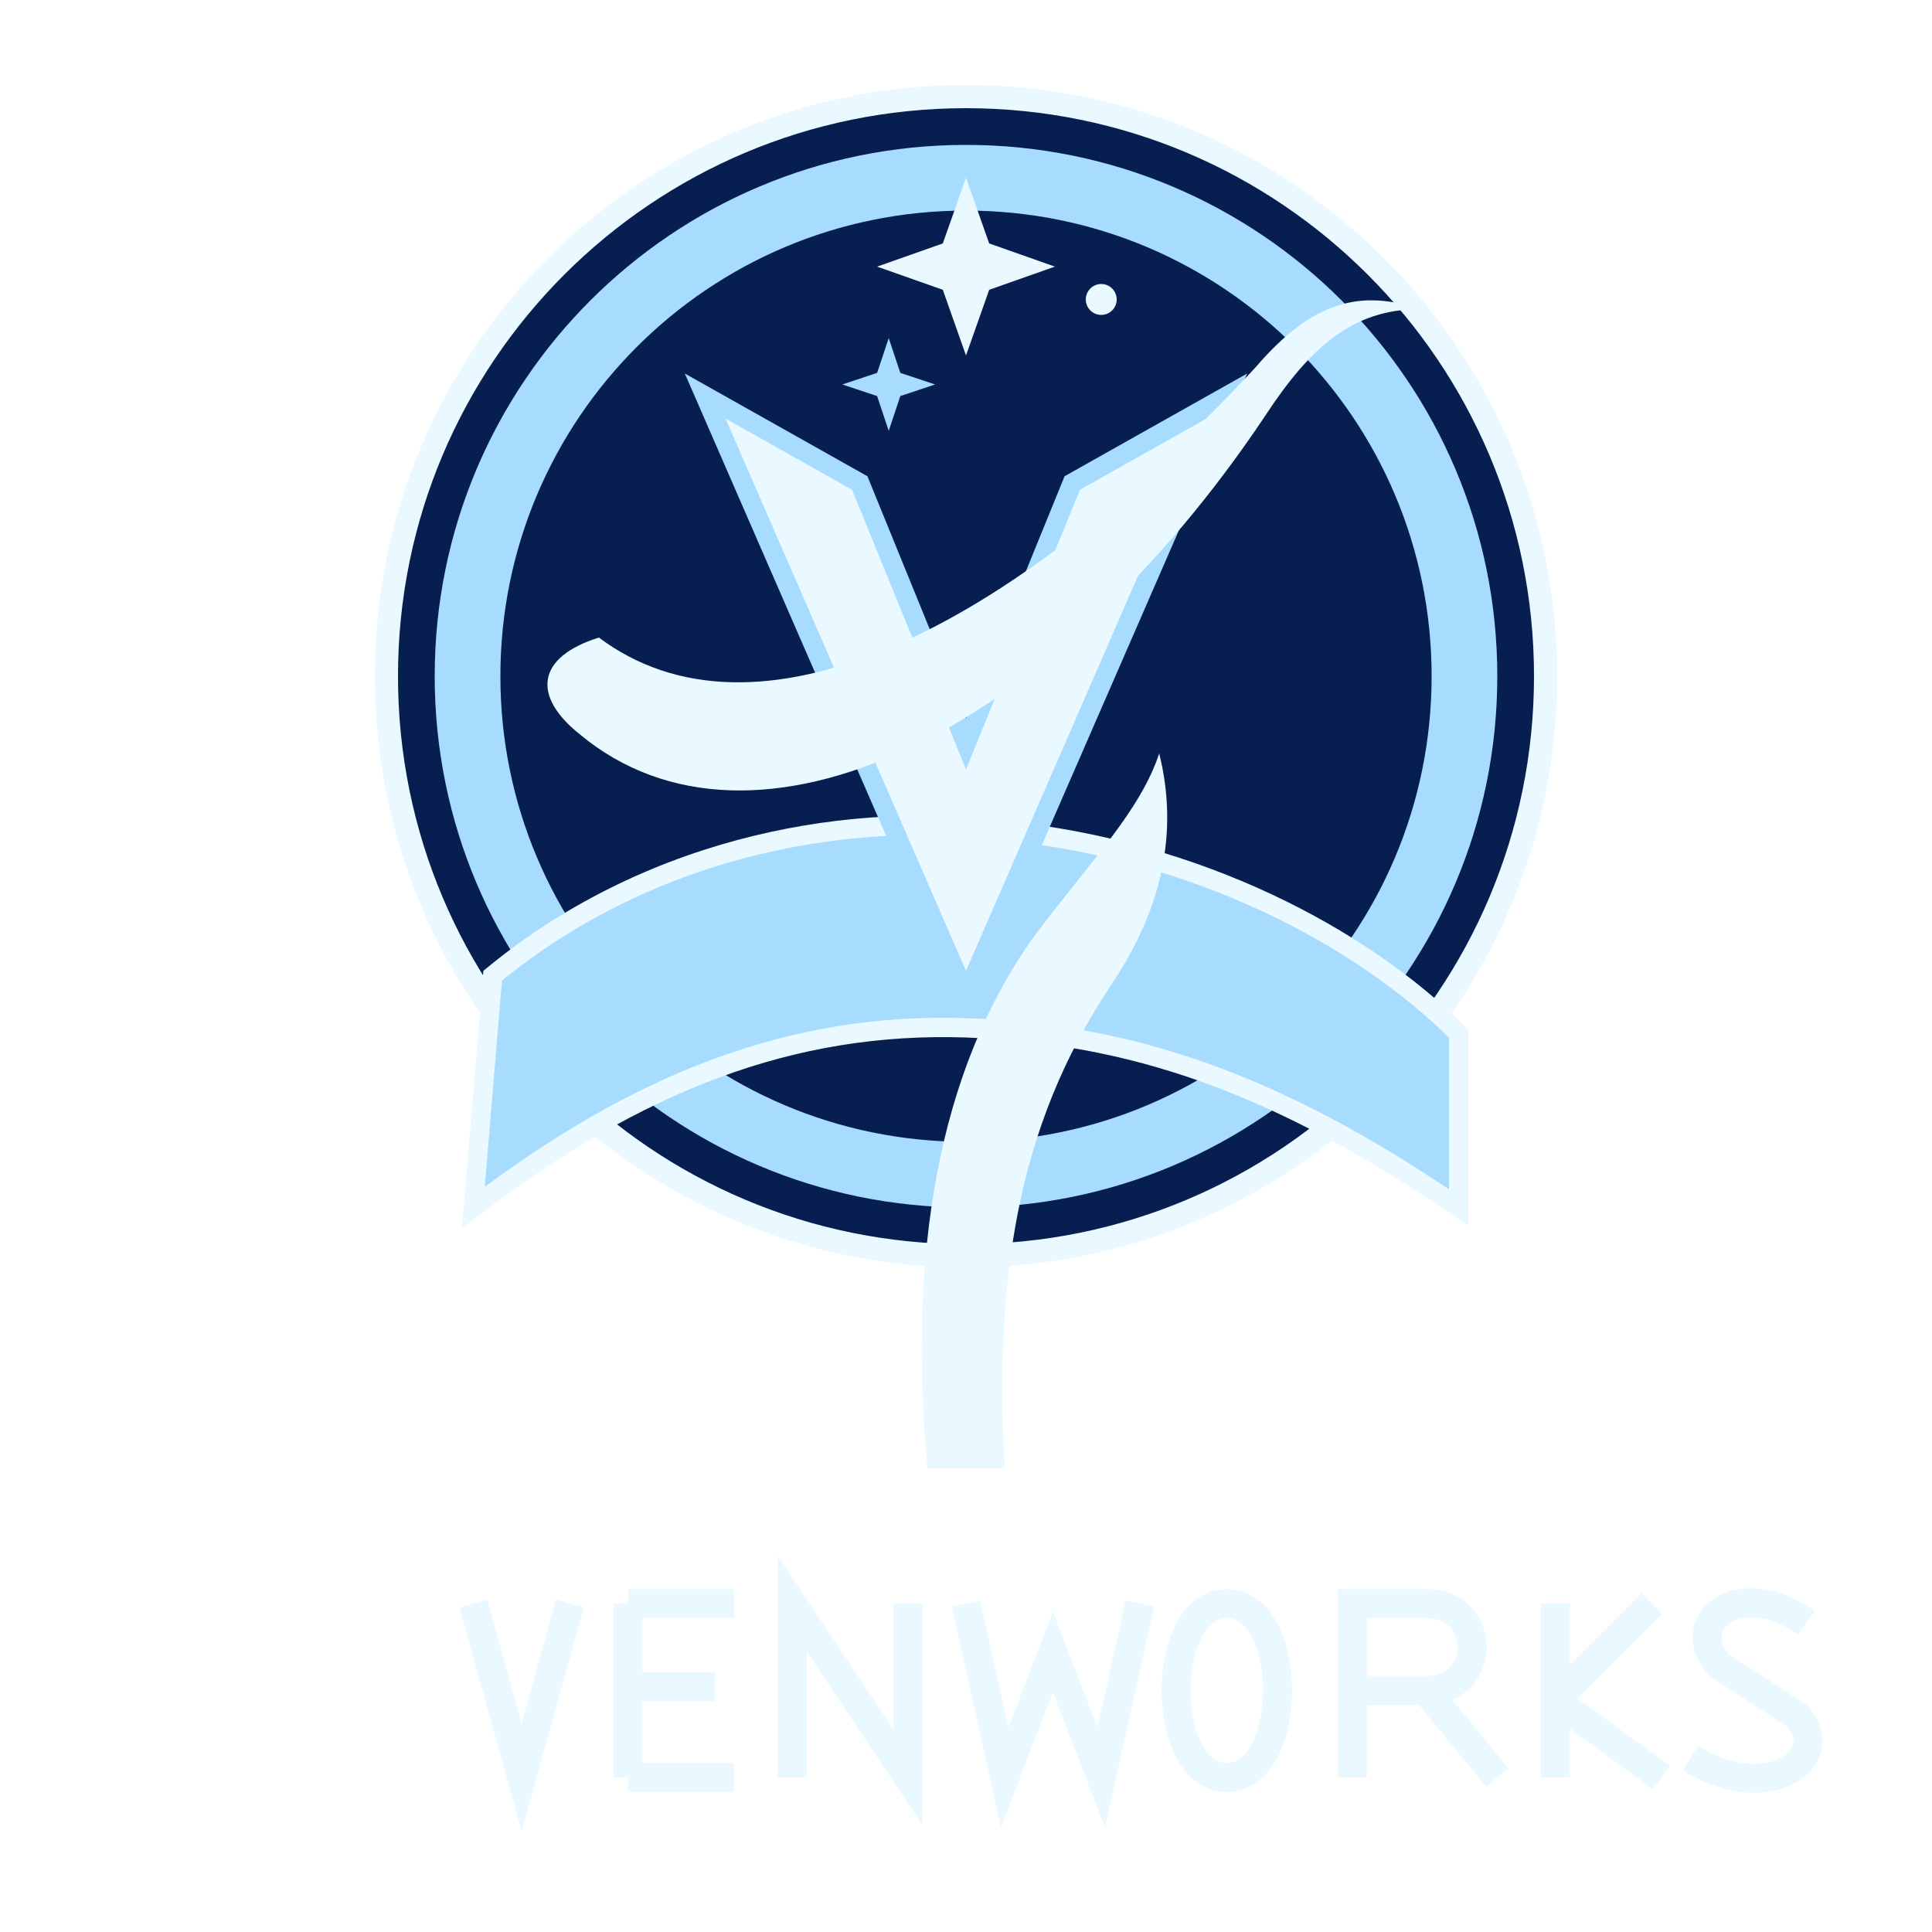
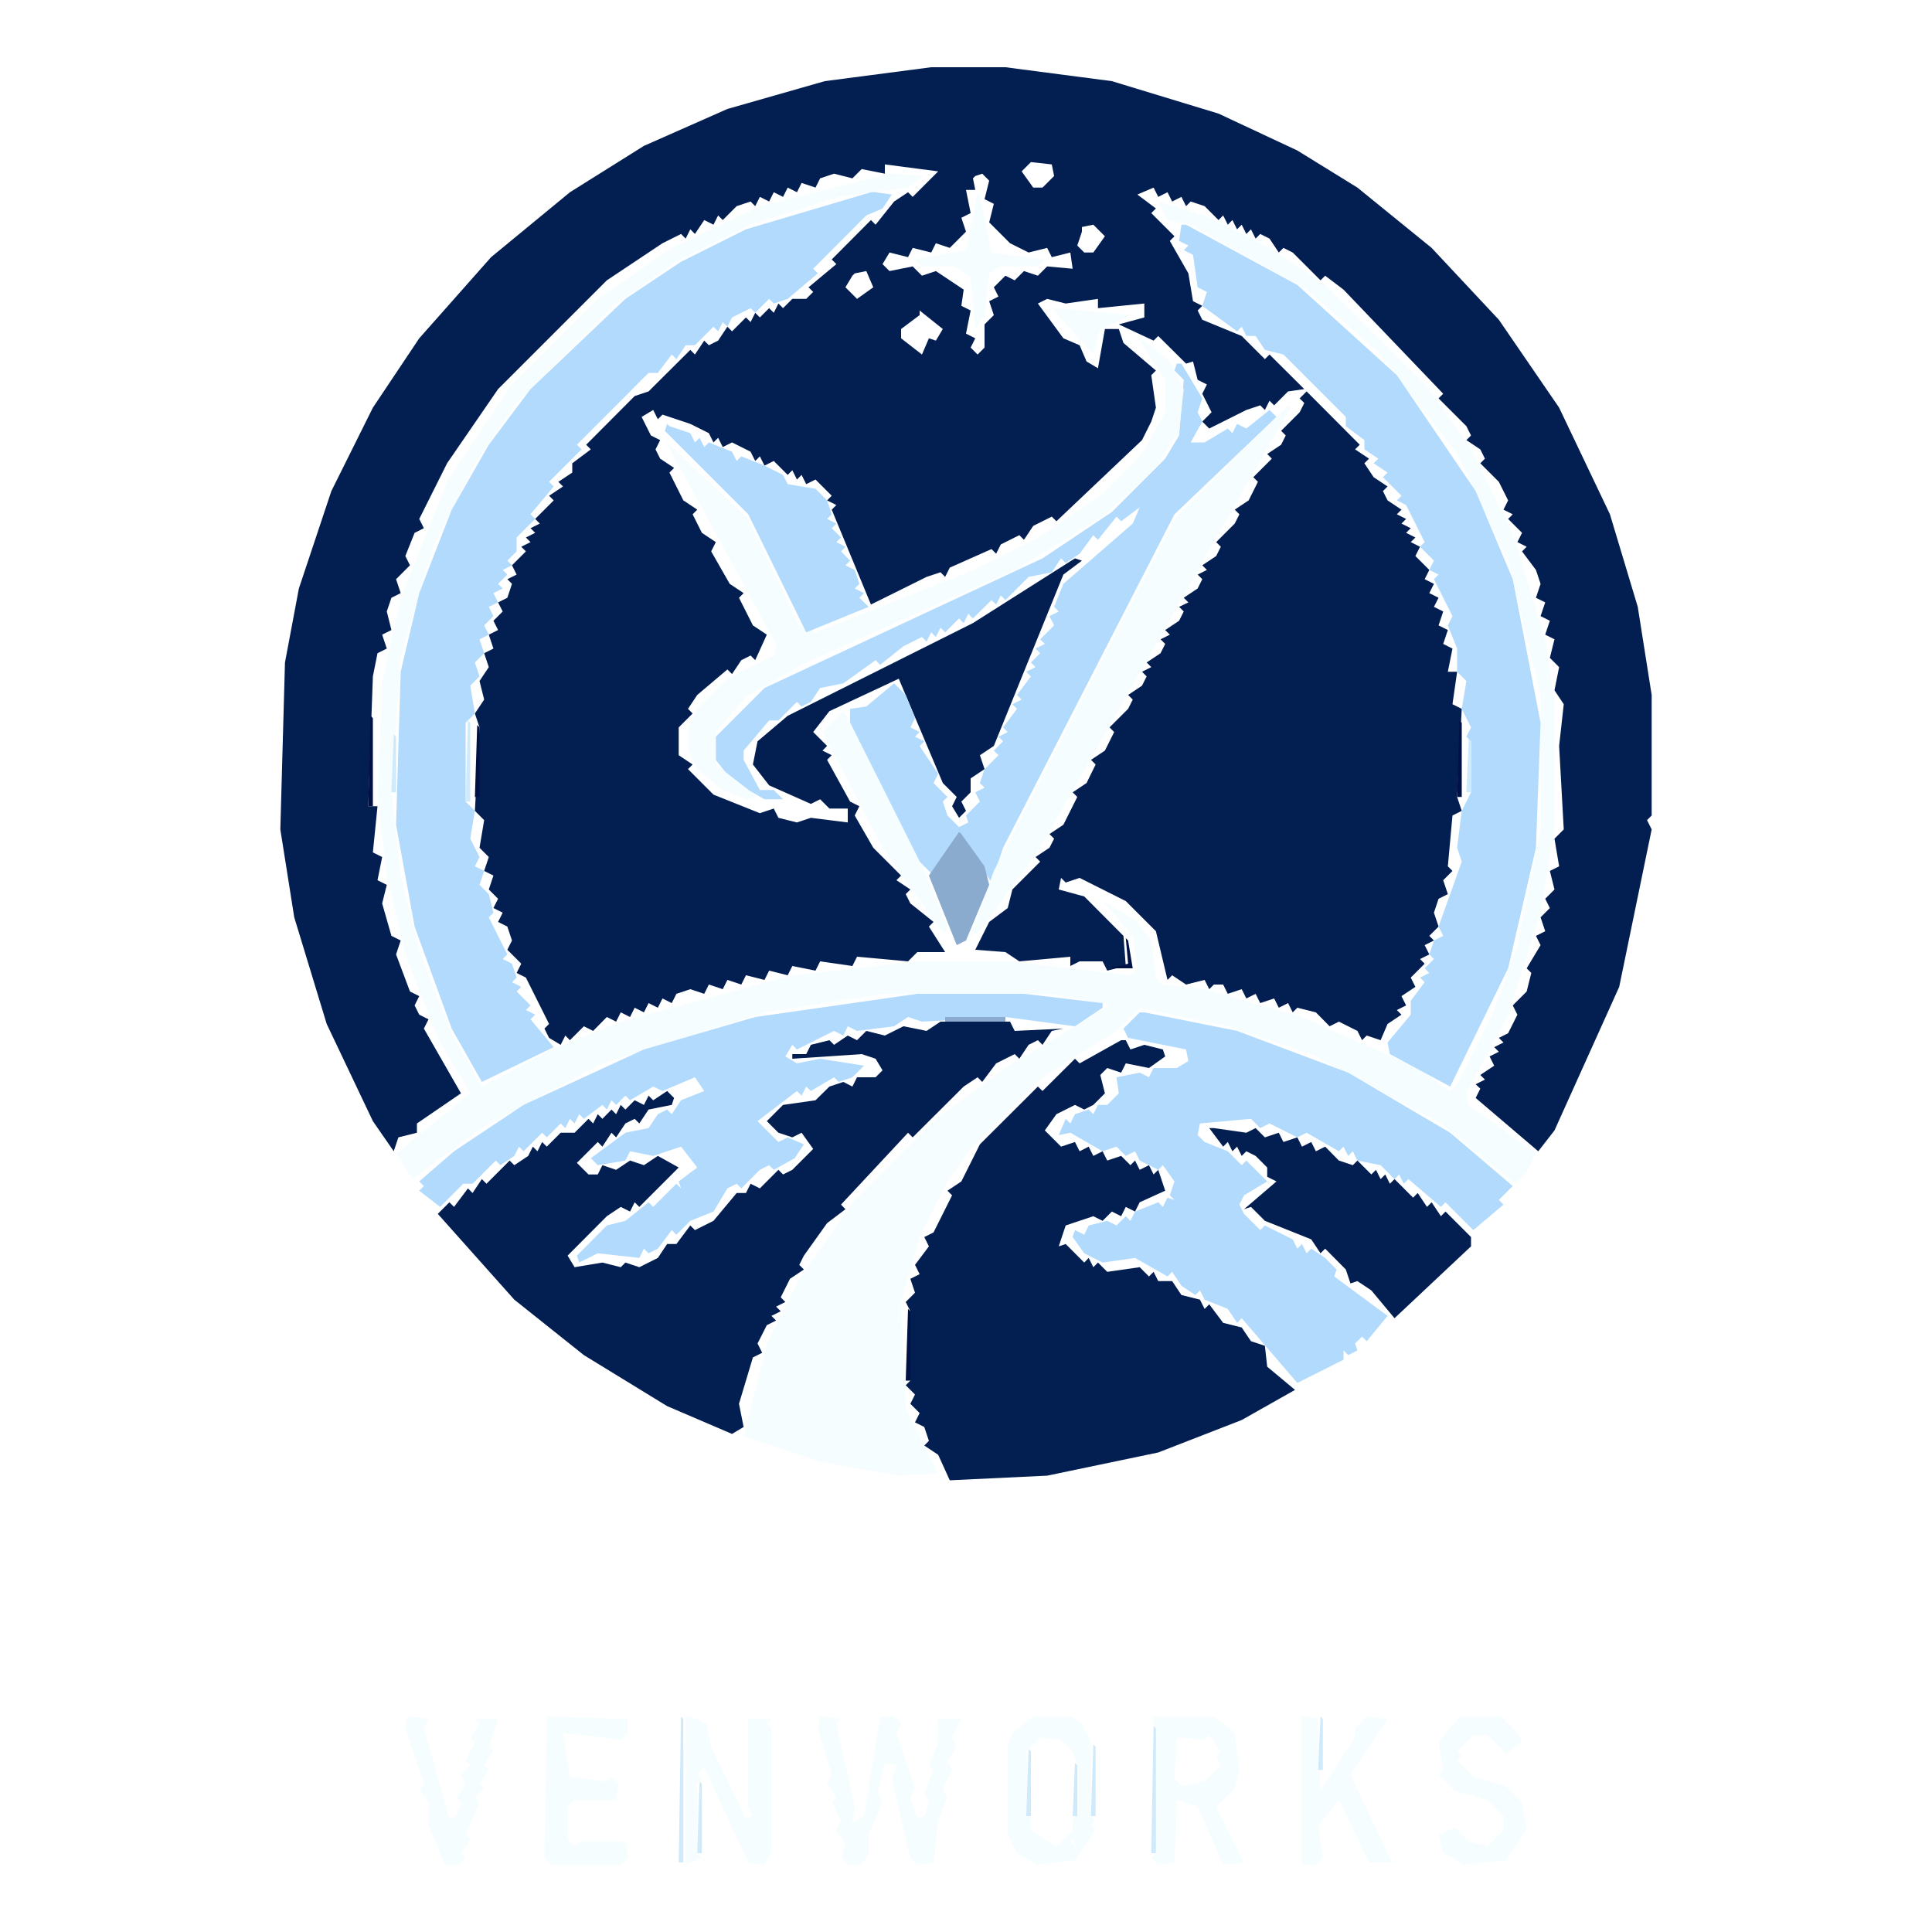
<svg xmlns="http://www.w3.org/2000/svg" viewBox="0 0 1000 1000" fill="none">
-   <circle cx="500" cy="350" r="300" fill="#061F50" stroke="#EAF9FF" stroke-width="12" />
-   <circle cx="500" cy="350" r="258" fill="#061F50" stroke="#A8DCFF" stroke-width="34" />
-   <path d="M 255 505 C 340 435 445 420 520 430 C 620 440 705 485 755 535 L 755 625 C 660 560 585 535 500 532 C 410 529 330 560 245 625 Z" fill="#A8DCFF" stroke="#EAF9FF" stroke-width="10" />
-   <path d="M 480 760 C 470 650 485 555 535 485 C 565 445 590 420 600 390 C 610 430 602 470 575 510 C 525 585 515 665 520 760 Z" fill="#EAF9FF" />
-   <path d="M 365 205 L 500 515 L 635 205 L 555 250 L 500 385 L 445 250 Z" fill="#EAF9FF" stroke="#A8DCFF" stroke-width="10" />
-   <path d="M 310 330 C 390 390 520 330 650 190 C 680 155 705 150 735 160 C 700 160 678 180 655 215 C 545 380 390 455 300 380 C 275 360 278 340 310 330 Z" fill="#EAF9FF" />
-   <polygon points="500,92 512,126 546,138 512,150 500,184 488,150 454,138 488,126" fill="#EAF9FF" />
-   <polygon points="460,175 466,193 484,199 466,205 460,223 454,205 436,199 454,193" fill="#A8DCFF" />
-   <circle cx="570" cy="155" r="8" fill="#EAF9FF" />
-   <path d="M 245 830 L 270 920 L 295 830 M 325 830 L 325 920 M 325 830 L 380 830 M 325 873 L 370 873 M 325 920 L 380 920" stroke="#EAF9FF" stroke-width="15" />
-   <path d="M 410 920 L 410 830 L 470 920 L 470 830 M 500 830 L 520 920 L 545 855 L 570 920 L 590 830" stroke="#EAF9FF" stroke-width="15" />
-   <path d="M 635 830 C 600 830 600 920 635 920 C 670 920 670 830 635 830 Z M 700 920 L 700 830 L 738 830 C 770 830 770 875 738 875 L 700 875 M 738 875 L 775 920" stroke="#EAF9FF" stroke-width="15" />
-   <path d="M 805 830 L 805 920 M 805 880 L 855 830 M 805 880 L 860 920 M 935 840 C 900 815 870 840 890 862 L 930 888 C 950 910 915 935 875 910" stroke="#EAF9FF" stroke-width="15" />
+   <path d="M 482.0 34.8 L 426.9 42.0 L 376.5 56.4 L 333.3 75.5 L 295.0 99.5 L 254.2 133.1 L 217.0 175.1 L 193.0 211.0 L 171.5 254.2 L 154.7 304.6 L 147.5 342.9 L 145.1 429.3 L 152.3 474.8 L 169.1 530.0 L 193.0 580.3 L 203.8 595.9 L 206.2 588.7 L 215.8 586.3 L 215.8 581.5 L 238.6 565.9 L 219.4 532.4 L 221.8 527.6 L 217.0 525.2 L 214.6 520.4 L 217.0 515.6 L 212.2 513.2 L 205.0 494.0 L 207.4 486.8 L 202.6 484.4 L 197.8 467.6 L 200.2 458.0 L 195.4 455.6 L 197.8 443.6 L 193.0 441.2 L 195.4 417.3 L 190.6 417.3 L 193.0 350.1 L 195.4 338.1 L 200.2 335.7 L 197.8 328.5 L 202.6 326.1 L 200.2 316.5 L 202.6 309.4 L 207.4 307.0 L 205.0 299.8 L 212.2 292.6 L 209.8 287.8 L 214.6 275.8 L 219.4 273.4 L 217.0 268.6 L 231.4 239.8 L 257.8 201.4 L 314.1 145.1 L 342.9 125.9 L 352.5 121.1 L 354.9 123.5 L 357.3 118.7 L 359.7 121.1 L 364.5 113.9 L 369.3 116.3 L 371.7 111.5 L 374.1 113.9 L 381.3 106.7 L 388.5 104.3 L 390.9 106.7 L 393.3 101.9 L 398.1 104.3 L 400.5 99.5 L 405.3 101.9 L 407.7 97.1 L 412.5 99.5 L 414.9 94.7 L 422.1 97.1 L 424.5 92.3 L 431.7 89.9 L 441.2 92.3 L 446.0 87.5 L 458.0 89.9 L 458.0 85.1 L 485.6 88.7 L 472.4 101.9 L 470.0 99.5 L 462.8 104.3 L 453.2 116.3 L 450.8 113.9 L 430.5 134.3 L 432.9 136.7 L 418.5 148.7 L 420.9 151.1 L 417.3 154.7 L 410.1 154.7 L 405.3 159.5 L 402.9 157.1 L 400.5 161.9 L 398.1 159.5 L 393.3 164.3 L 390.9 161.9 L 388.5 166.7 L 386.1 164.3 L 378.9 171.5 L 376.5 169.1 L 371.7 176.3 L 366.9 178.7 L 364.5 176.3 L 359.7 183.5 L 357.3 181.1 L 335.7 202.6 L 328.5 205.0 L 303.4 230.2 L 305.8 232.6 L 296.2 239.8 L 296.2 244.6 L 289.0 249.4 L 291.4 251.8 L 284.2 256.6 L 286.6 259.0 L 277.0 268.6 L 279.4 271.0 L 274.6 273.4 L 277.0 275.8 L 272.2 278.2 L 274.6 280.6 L 269.8 283.0 L 272.2 285.4 L 265.0 292.6 L 267.4 297.4 L 262.6 299.8 L 265.0 302.2 L 262.6 309.4 L 257.8 311.8 L 260.2 316.5 L 255.4 321.3 L 257.8 326.1 L 253.0 328.5 L 255.4 335.7 L 250.6 338.1 L 253.0 345.3 L 248.2 352.5 L 250.6 362.1 L 245.8 369.3 L 248.2 376.5 L 245.8 419.7 L 250.6 424.5 L 248.2 438.8 L 253.0 443.6 L 250.6 450.8 L 255.4 453.2 L 253.0 460.4 L 257.8 465.2 L 255.4 470.0 L 260.2 472.4 L 257.8 477.2 L 262.6 479.6 L 265.0 486.8 L 262.6 491.6 L 269.8 498.8 L 267.4 503.6 L 272.2 506.0 L 284.2 530.0 L 281.8 532.4 L 284.2 537.2 L 290.2 540.8 L 292.6 536.0 L 295.0 538.4 L 302.2 531.2 L 307.0 533.6 L 314.1 526.4 L 318.9 528.8 L 321.3 524.0 L 326.1 526.4 L 328.5 521.6 L 333.3 524.0 L 335.7 519.2 L 340.5 521.6 L 342.9 516.8 L 347.7 519.2 L 350.1 514.4 L 357.3 512.0 L 364.5 514.4 L 366.9 509.6 L 374.1 512.0 L 376.5 507.2 L 383.7 509.6 L 386.1 504.8 L 395.7 507.2 L 398.1 502.4 L 407.7 504.8 L 410.1 500.0 L 422.1 502.4 L 424.5 497.6 L 441.2 500.0 L 443.6 495.2 L 470.0 497.6 L 474.8 492.8 L 489.2 492.8 L 480.8 479.6 L 483.2 477.2 L 471.2 467.6 L 468.8 462.8 L 471.2 460.4 L 464.0 455.6 L 466.4 453.2 L 452.0 438.8 L 442.4 422.1 L 444.8 417.3 L 440.0 414.9 L 428.1 393.3 L 430.5 390.9 L 425.7 388.5 L 428.1 386.1 L 420.9 378.9 L 429.3 368.1 L 465.2 351.3 L 488.0 405.3 L 495.2 412.5 L 492.8 417.3 L 496.4 423.3 L 500.0 419.7 L 497.6 414.9 L 502.4 410.1 L 502.4 402.9 L 509.6 398.1 L 507.2 390.9 L 514.4 386.1 L 550.4 297.4 L 560.0 290.2 L 556.4 289.0 L 503.6 322.5 L 407.7 370.5 L 392.1 383.7 L 389.7 395.7 L 398.1 406.5 L 419.7 416.1 L 424.5 413.7 L 429.3 418.5 L 438.8 418.5 L 438.8 425.7 L 419.7 423.3 L 412.5 425.7 L 402.9 423.3 L 400.5 418.5 L 393.3 420.9 L 369.3 411.3 L 356.1 398.1 L 358.5 395.7 L 351.3 390.9 L 351.3 376.5 L 358.5 369.3 L 356.1 366.9 L 360.9 359.7 L 376.5 346.5 L 378.9 348.9 L 383.7 341.7 L 388.5 339.3 L 390.9 341.7 L 396.9 328.5 L 389.7 323.7 L 382.5 309.4 L 384.9 307.0 L 377.7 302.2 L 368.1 285.4 L 370.5 280.6 L 363.3 275.8 L 358.5 266.2 L 360.9 263.8 L 353.7 259.0 L 346.5 244.6 L 348.9 242.2 L 341.7 237.4 L 339.3 232.6 L 341.7 227.8 L 336.9 225.4 L 332.1 215.8 L 338.1 212.2 L 340.5 217.0 L 342.9 214.6 L 357.3 219.4 L 366.9 224.2 L 369.3 229.0 L 371.7 226.6 L 374.1 231.4 L 378.9 229.0 L 388.5 233.8 L 390.9 238.6 L 393.3 236.2 L 395.7 241.0 L 400.5 238.6 L 407.7 245.8 L 410.1 243.4 L 412.5 248.2 L 414.9 245.8 L 417.3 250.6 L 422.1 248.2 L 430.5 256.6 L 428.1 259.0 L 432.9 261.4 L 430.5 263.8 L 450.8 312.9 L 479.6 298.6 L 486.8 296.2 L 489.2 298.6 L 491.6 293.8 L 513.2 284.2 L 515.6 286.6 L 518.0 281.8 L 527.6 277.0 L 530.0 279.4 L 534.8 272.2 L 544.4 267.4 L 546.8 269.8 L 591.1 227.8 L 595.9 218.2 L 598.3 211.0 L 595.9 194.2 L 598.3 191.8 L 581.5 177.5 L 579.1 170.3 L 571.9 170.3 L 568.3 190.6 L 562.4 187.1 L 558.8 178.7 L 550.4 175.1 L 537.2 157.1 L 542.0 154.7 L 551.6 157.1 L 568.3 154.7 L 568.3 159.5 L 592.3 157.1 L 592.3 164.3 L 579.1 167.9 L 597.1 176.3 L 599.5 173.9 L 613.9 188.2 L 617.5 187.1 L 619.9 196.6 L 624.7 199.0 L 622.3 203.8 L 627.1 213.4 L 622.3 218.2 L 625.9 221.8 L 645.1 212.2 L 652.3 209.8 L 654.7 212.2 L 657.1 207.4 L 659.5 209.8 L 666.7 202.6 L 675.1 201.4 L 657.1 183.5 L 654.7 185.9 L 642.7 173.9 L 622.3 165.5 L 619.9 160.7 L 622.3 158.3 L 617.5 155.9 L 615.1 141.5 L 605.5 124.7 L 607.9 122.3 L 595.9 110.3 L 598.3 107.9 L 588.7 100.7 L 597.1 97.1 L 599.5 101.9 L 604.3 99.5 L 606.7 104.3 L 611.5 101.9 L 613.9 106.7 L 616.3 104.3 L 623.5 106.7 L 630.7 113.9 L 633.1 111.5 L 635.5 116.3 L 637.9 113.9 L 640.3 118.7 L 642.7 116.3 L 645.1 121.1 L 647.5 118.7 L 649.9 123.5 L 652.3 121.1 L 657.1 123.5 L 661.9 130.7 L 664.3 128.3 L 669.1 130.7 L 683.5 145.1 L 685.9 142.7 L 695.4 149.9 L 747.0 203.8 L 744.6 206.2 L 759.0 220.6 L 761.4 225.4 L 759.0 227.8 L 766.2 232.6 L 768.6 237.4 L 766.2 239.8 L 775.8 249.4 L 780.6 259.0 L 778.2 263.8 L 783.0 266.2 L 780.6 268.6 L 787.8 275.8 L 785.4 280.6 L 790.2 283.0 L 787.8 285.4 L 795.0 295.0 L 797.4 302.2 L 795.0 309.4 L 799.8 311.8 L 797.4 318.9 L 802.2 321.3 L 799.8 328.5 L 804.6 330.9 L 802.2 340.5 L 807.0 345.3 L 804.6 357.3 L 809.4 364.5 L 807.0 386.1 L 809.4 429.3 L 804.6 434.1 L 807.0 448.4 L 802.2 450.8 L 804.6 460.4 L 799.8 465.2 L 802.2 470.0 L 797.4 474.8 L 799.8 482.0 L 795.0 484.4 L 797.4 489.2 L 790.2 501.2 L 792.6 503.6 L 790.2 513.2 L 783.0 520.4 L 785.4 525.2 L 780.6 534.8 L 775.8 537.2 L 778.2 539.6 L 773.4 542.0 L 775.8 544.4 L 771.0 546.8 L 773.4 551.6 L 766.2 556.4 L 768.6 558.8 L 763.8 561.2 L 766.2 563.5 L 763.8 568.3 L 796.2 595.9 L 804.6 585.1 L 838.1 510.8 L 854.9 429.3 L 852.5 424.5 L 854.9 422.1 L 854.9 359.7 L 847.7 314.1 L 833.3 266.2 L 807.0 211.0 L 775.8 165.5 L 741.0 128.3 L 702.6 97.1 L 671.5 77.9 L 630.7 58.8 L 575.5 42.0 L 520.4 34.8 L 484.4 34.8 Z M 504.8 91.1 L 508.4 89.9 L 512.0 93.5 L 509.6 103.1 L 514.4 105.5 L 512.0 115.1 L 522.8 125.9 L 532.4 130.7 L 542.0 128.3 L 544.4 133.1 L 554.0 130.7 L 555.2 139.1 L 542.0 137.9 L 537.2 142.7 L 530.0 140.3 L 525.2 145.1 L 520.4 142.7 L 514.4 148.7 L 516.8 153.5 L 512.0 155.9 L 514.4 163.1 L 509.6 167.9 L 509.6 179.9 L 506.0 183.5 L 502.4 179.9 L 504.8 175.1 L 500.0 172.7 L 502.4 160.7 L 497.6 158.3 L 498.8 149.9 L 484.4 140.3 L 477.2 142.7 L 472.4 137.9 L 460.4 140.3 L 456.8 136.7 L 460.4 130.7 L 470.0 133.1 L 472.4 128.3 L 482.0 130.7 L 484.4 125.9 L 491.6 128.3 L 500.0 119.9 L 497.6 112.7 L 502.4 110.3 L 500.0 98.3 L 504.8 98.3 L 503.6 92.3 Z M 476.0 160.7 L 488.0 170.3 L 484.4 176.3 L 480.8 175.1 L 477.2 183.5 L 466.4 175.1 L 466.4 170.3 L 476.0 163.1 Z M 533.6 83.9 L 544.4 85.1 L 545.6 91.1 L 539.6 97.1 L 534.8 97.1 L 528.8 88.7 L 532.4 85.1 Z M 560.0 117.5 L 565.9 116.3 L 571.9 122.3 L 565.9 130.7 L 561.2 130.7 L 557.6 127.1 L 560.0 119.9 Z M 442.4 141.5 L 448.4 140.3 L 452.0 148.7 L 443.6 154.7 L 437.6 148.7 L 441.2 142.7 Z" fill="#031E51" />
+   <path d="M 676.3 202.6 L 672.7 206.2 L 675.1 208.6 L 672.7 213.4 L 663.1 223.0 L 665.5 225.4 L 663.1 230.2 L 655.9 235.0 L 658.3 237.4 L 648.7 247.0 L 651.1 249.4 L 646.3 259.0 L 639.1 263.8 L 641.5 266.2 L 639.1 271.0 L 629.5 280.6 L 631.9 283.0 L 629.5 287.8 L 622.3 292.6 L 624.7 295.0 L 619.9 297.4 L 622.3 299.8 L 619.9 304.6 L 612.7 309.4 L 615.1 311.8 L 610.3 314.1 L 612.7 316.5 L 610.3 321.3 L 603.1 326.1 L 605.5 328.5 L 600.7 330.9 L 603.1 333.3 L 600.7 338.1 L 593.5 342.9 L 595.9 345.3 L 591.1 347.7 L 593.5 350.1 L 591.1 354.9 L 583.9 359.7 L 586.3 362.1 L 583.9 366.9 L 574.3 376.5 L 576.7 378.9 L 571.9 388.5 L 564.7 393.3 L 567.1 395.7 L 562.4 405.3 L 555.2 410.1 L 557.6 412.5 L 550.4 426.9 L 543.2 431.7 L 545.6 434.1 L 543.2 438.8 L 536.0 443.6 L 538.4 446.0 L 524.0 460.4 L 521.6 470.0 L 512.0 477.2 L 504.8 491.6 L 520.4 492.8 L 527.6 497.6 L 554.0 495.2 L 554.0 500.0 L 558.8 497.6 L 570.7 497.6 L 573.1 502.4 L 582.7 500.0 L 581.5 484.4 L 561.2 464.0 L 548.0 460.4 L 549.2 454.4 L 551.6 456.8 L 558.8 454.4 L 582.7 466.4 L 598.3 482.0 L 604.3 507.2 L 606.7 504.8 L 613.9 509.6 L 623.5 507.2 L 625.9 512.0 L 628.3 509.6 L 633.1 509.6 L 635.5 514.4 L 642.7 512.0 L 645.1 516.8 L 649.9 514.4 L 652.3 519.2 L 659.5 516.8 L 661.9 521.6 L 666.7 519.2 L 669.1 524.0 L 671.5 521.6 L 681.1 524.0 L 688.2 531.2 L 693.0 528.8 L 702.6 533.6 L 705.0 538.4 L 707.4 536.0 L 714.6 538.4 L 718.2 530.0 L 725.4 525.2 L 723.0 522.8 L 727.8 520.4 L 725.4 515.6 L 732.6 510.8 L 730.2 506.0 L 737.4 498.8 L 735.0 496.4 L 739.8 494.0 L 737.4 489.2 L 742.2 486.8 L 739.8 484.4 L 744.6 479.6 L 742.2 472.4 L 744.6 465.2 L 749.4 462.8 L 747.0 455.6 L 751.8 450.8 L 749.4 448.4 L 751.8 422.1 L 756.6 419.7 L 754.2 412.5 L 756.6 366.9 L 751.8 364.5 L 754.2 347.7 L 749.4 347.7 L 751.8 335.7 L 747.0 333.3 L 749.4 326.1 L 744.6 323.7 L 747.0 316.5 L 742.2 314.1 L 744.6 309.4 L 739.8 307.0 L 742.2 302.2 L 737.4 299.8 L 739.8 295.0 L 732.6 287.8 L 735.0 283.0 L 730.2 280.6 L 732.6 278.2 L 727.8 275.8 L 730.2 273.4 L 725.4 271.0 L 727.8 268.6 L 723.0 266.2 L 725.4 263.8 L 718.2 259.0 L 715.8 254.2 L 718.2 251.8 L 711.0 247.0 L 706.2 239.8 L 708.6 237.4 L 701.4 232.6 L 703.8 230.2 L 677.5 203.8 Z" fill="#031E51" />
+   <path d="M 460.4 89.9 L 393.3 106.7 L 347.7 128.3 L 309.4 154.7 L 265.0 199.0 L 231.4 249.4 L 207.4 309.4 L 197.8 352.5 L 195.4 412.5 L 200.2 453.2 L 209.8 494.0 L 226.6 537.2 L 243.4 565.9 L 205.0 597.1 L 213.4 610.3 L 249.4 583.9 L 311.8 550.4 L 395.7 524.0 L 458.0 514.4 L 544.4 514.4 L 574.3 520.4 L 520.4 552.8 L 484.4 579.1 L 442.4 621.1 L 413.7 661.9 L 396.9 695.4 L 384.9 743.4 L 424.5 756.6 L 465.2 763.8 L 485.6 762.6 L 468.8 729.0 L 466.4 673.9 L 476.0 640.3 L 490.4 611.5 L 502.4 594.7 L 539.6 557.6 L 577.9 533.6 L 589.9 521.6 L 635.5 531.2 L 678.7 545.6 L 745.8 581.5 L 784.2 612.7 L 790.2 606.7 L 795.0 597.1 L 760.2 571.9 L 759.0 565.9 L 780.6 525.2 L 797.4 472.4 L 804.6 429.3 L 804.6 362.1 L 799.8 330.9 L 783.0 275.8 L 761.4 232.6 L 739.8 201.4 L 685.9 147.5 L 657.1 128.3 L 623.5 111.5 L 599.5 104.3 L 604.3 113.9 L 616.3 116.3 L 676.3 149.9 L 713.4 182.3 L 754.2 235.0 L 780.6 290.2 L 797.4 359.7 L 797.4 429.3 L 785.4 489.2 L 773.4 522.8 L 754.2 561.2 L 750.6 564.7 L 733.8 552.8 L 673.9 526.4 L 623.5 512.0 L 601.9 509.6 L 598.3 506.0 L 595.9 486.8 L 587.5 476.0 L 570.7 466.4 L 586.3 484.4 L 588.7 501.2 L 585.1 504.8 L 522.8 497.6 L 474.8 497.6 L 410.1 504.8 L 321.3 528.8 L 285.4 543.2 L 249.4 562.4 L 233.8 534.8 L 217.0 491.6 L 207.4 453.2 L 202.6 410.1 L 207.4 340.5 L 224.2 283.0 L 245.8 239.8 L 267.4 208.6 L 318.9 157.1 L 350.1 135.5 L 388.5 116.3 L 434.1 101.9 L 470.0 97.1 L 478.4 91.1 L 462.8 89.9 Z" fill="#F6FDFE" />
+   <path d="M 580.3 538.4 L 558.8 550.4 L 556.4 548.0 L 539.6 564.7 L 537.2 562.4 L 507.2 592.3 L 497.6 611.5 L 490.4 616.3 L 492.8 618.7 L 483.2 637.9 L 478.4 640.3 L 480.8 645.1 L 473.6 654.7 L 476.0 659.5 L 471.2 661.9 L 473.6 669.1 L 468.8 673.9 L 471.2 678.7 L 471.2 714.6 L 468.8 717.0 L 473.6 721.8 L 471.2 726.6 L 476.0 731.4 L 473.6 736.2 L 478.4 738.6 L 480.8 745.8 L 478.4 748.2 L 485.6 753.0 L 491.6 766.2 L 542.0 763.8 L 599.5 751.8 L 642.7 735.0 L 670.3 719.4 L 655.9 707.4 L 654.7 696.6 L 647.5 694.2 L 642.7 687.1 L 633.1 684.7 L 625.9 675.1 L 623.5 677.5 L 621.1 672.7 L 611.5 670.3 L 606.7 663.1 L 599.5 663.1 L 597.1 658.3 L 594.7 660.7 L 589.9 655.9 L 573.1 658.3 L 568.3 653.5 L 565.9 655.9 L 563.5 651.1 L 561.2 653.5 L 551.6 643.9 L 548.0 645.1 L 551.6 634.3 L 565.9 629.5 L 570.7 631.9 L 575.5 627.1 L 580.3 629.5 L 582.7 624.7 L 587.5 627.1 L 589.9 622.3 L 603.1 616.3 L 599.5 605.5 L 597.1 607.9 L 594.7 603.1 L 589.9 605.5 L 587.5 600.7 L 585.1 603.1 L 580.3 598.3 L 573.1 600.7 L 570.7 595.9 L 565.9 598.3 L 563.5 593.5 L 558.8 595.9 L 556.4 591.1 L 549.2 593.5 L 540.8 585.1 L 546.8 576.7 L 556.4 571.9 L 561.2 574.3 L 565.9 571.9 L 571.9 565.9 L 569.5 556.4 L 573.1 552.8 L 580.3 555.2 L 582.7 550.4 L 594.7 552.8 L 603.1 546.8 L 601.9 543.2 L 592.3 540.8 L 585.1 543.2 L 582.7 538.4 Z" fill="#031E51" />
+   <path d="M 486.8 528.8 L 479.6 533.6 L 467.6 531.2 L 458.0 536.0 L 448.4 533.6 L 443.6 538.4 L 438.8 536.0 L 431.7 540.8 L 429.3 538.4 L 419.7 540.8 L 417.3 545.6 L 410.1 545.6 L 410.1 548.0 L 446.0 545.6 L 453.2 548.0 L 456.8 554.0 L 453.2 557.6 L 443.6 557.6 L 441.2 562.4 L 436.5 560.0 L 429.3 562.4 L 422.1 569.5 L 405.3 571.9 L 396.9 580.3 L 402.9 586.3 L 410.1 588.7 L 414.9 586.3 L 420.9 594.7 L 410.1 605.5 L 405.3 607.9 L 402.9 605.5 L 393.3 615.1 L 388.5 612.7 L 386.1 617.5 L 381.3 617.5 L 369.3 631.9 L 359.7 636.7 L 357.3 634.3 L 350.1 643.9 L 345.3 643.9 L 340.5 651.1 L 330.9 655.9 L 323.7 653.5 L 321.3 655.9 L 311.8 653.5 L 297.4 655.9 L 293.8 649.9 L 314.1 629.5 L 321.3 624.7 L 326.1 627.1 L 328.5 622.3 L 330.9 624.7 L 351.3 604.3 L 340.5 598.3 L 333.3 603.1 L 326.1 600.7 L 318.9 605.5 L 311.8 603.1 L 309.4 607.9 L 304.6 607.9 L 298.6 601.9 L 309.4 591.1 L 311.8 593.5 L 316.5 586.3 L 318.9 588.7 L 323.7 581.5 L 328.5 579.1 L 330.9 581.5 L 335.7 574.3 L 347.7 571.9 L 348.9 568.3 L 345.3 564.7 L 338.1 569.5 L 335.7 567.1 L 333.3 571.9 L 328.5 569.5 L 323.7 574.3 L 321.3 571.9 L 318.9 576.7 L 316.5 574.3 L 311.8 579.1 L 309.4 576.7 L 307.0 581.5 L 304.6 579.1 L 297.4 586.3 L 290.2 586.3 L 283.0 593.5 L 280.6 591.1 L 278.2 595.9 L 275.8 593.5 L 273.4 598.3 L 266.2 603.1 L 263.8 600.7 L 251.8 612.7 L 249.4 610.3 L 244.6 617.5 L 242.2 615.1 L 235.0 624.7 L 232.6 622.3 L 226.6 628.3 L 266.2 672.7 L 302.2 701.4 L 345.3 727.8 L 378.9 742.2 L 384.9 738.6 L 382.5 726.6 L 389.7 702.6 L 394.5 700.2 L 392.1 695.4 L 396.9 685.9 L 401.7 683.5 L 399.3 681.1 L 404.1 678.7 L 401.7 676.3 L 406.5 673.9 L 404.1 671.5 L 408.9 661.9 L 416.1 657.1 L 413.7 654.7 L 416.1 649.9 L 428.1 633.1 L 437.6 625.9 L 435.3 623.5 L 470.0 586.3 L 472.4 588.7 L 498.8 562.4 L 506.0 557.6 L 508.4 560.0 L 515.6 550.4 L 525.2 545.6 L 527.6 548.0 L 532.4 540.8 L 537.2 538.4 L 539.6 540.8 L 544.4 533.6 L 550.4 532.4 L 525.2 533.6 L 522.8 528.8 L 489.2 528.8 Z" fill="#031E51" />
+   <path d="M 450.8 99.5 L 386.1 118.7 L 352.5 135.5 L 323.7 154.7 L 274.6 201.4 L 253.0 230.2 L 233.8 263.8 L 217.0 307.0 L 207.4 347.7 L 205.0 426.9 L 214.6 479.6 L 233.8 532.4 L 249.4 560.0 L 286.6 542.0 L 274.6 527.6 L 277.0 525.2 L 272.2 522.8 L 274.6 520.4 L 267.4 513.2 L 269.8 510.8 L 265.0 508.4 L 267.4 506.0 L 265.0 498.8 L 260.2 496.4 L 262.6 494.0 L 253.0 474.8 L 255.4 472.4 L 253.0 462.8 L 248.2 458.0 L 250.6 450.8 L 245.8 448.4 L 248.2 443.6 L 243.4 434.1 L 245.8 419.7 L 241.0 414.9 L 241.0 374.1 L 245.8 369.3 L 243.4 354.9 L 248.2 350.1 L 245.8 342.9 L 250.6 338.1 L 248.2 330.9 L 253.0 328.5 L 250.6 323.7 L 255.4 318.9 L 253.0 314.1 L 257.8 311.8 L 255.4 307.0 L 260.2 304.6 L 257.8 302.2 L 262.6 297.4 L 260.2 295.0 L 265.0 292.6 L 262.6 290.2 L 267.4 285.4 L 267.4 278.2 L 277.0 268.6 L 274.6 266.2 L 286.6 251.8 L 284.2 249.4 L 301.0 232.6 L 298.6 230.2 L 335.7 193.0 L 340.5 193.0 L 347.7 183.5 L 350.1 185.9 L 354.9 178.7 L 359.7 178.7 L 369.3 169.1 L 371.7 171.5 L 374.1 166.7 L 376.5 169.1 L 378.9 164.3 L 388.5 159.5 L 390.9 161.9 L 398.1 154.7 L 400.5 157.1 L 407.7 154.7 L 423.3 141.5 L 420.9 139.1 L 448.4 111.5 L 456.8 107.9 L 461.6 100.7 L 453.2 99.5 Z" fill="#B1DAFC" />
+   <path d="M 611.5 116.3 L 610.3 124.7 L 615.1 127.1 L 612.7 129.5 L 617.5 131.9 L 619.9 148.7 L 624.7 151.1 L 622.3 158.3 L 640.3 171.5 L 642.7 169.1 L 645.1 173.9 L 649.9 173.9 L 654.7 181.1 L 664.3 183.5 L 696.6 215.8 L 696.6 220.6 L 706.2 227.8 L 706.2 232.6 L 713.4 237.4 L 711.0 239.8 L 718.2 244.6 L 715.8 247.0 L 725.4 256.6 L 723.0 259.0 L 727.8 261.4 L 737.4 280.6 L 735.0 283.0 L 742.2 290.2 L 739.8 295.0 L 744.6 297.4 L 742.2 299.8 L 751.8 318.9 L 749.4 323.7 L 754.2 335.7 L 754.2 347.7 L 759.0 352.5 L 756.6 366.9 L 761.4 376.5 L 759.0 381.3 L 761.4 383.7 L 761.4 410.1 L 756.6 419.7 L 754.2 438.8 L 756.6 446.0 L 744.6 479.6 L 747.0 484.4 L 742.2 486.8 L 739.8 494.0 L 742.2 496.4 L 737.4 501.2 L 739.8 503.6 L 735.0 506.0 L 737.4 508.4 L 730.2 518.0 L 730.2 525.2 L 718.2 539.6 L 719.4 545.6 L 750.6 562.4 L 780.6 501.2 L 795.0 438.8 L 797.4 374.1 L 783.0 299.8 L 763.8 254.2 L 723.0 194.2 L 671.5 147.5 L 613.9 116.3 Z" fill="#B1DAFC" />
+   <path d="M 589.9 524.0 L 581.5 532.4 L 583.9 537.2 L 613.9 543.2 L 615.1 549.2 L 609.1 552.8 L 597.1 552.8 L 594.7 557.6 L 589.9 555.2 L 577.9 557.6 L 579.1 565.9 L 573.1 571.9 L 568.3 571.9 L 565.9 576.7 L 563.5 574.3 L 556.4 576.7 L 554.0 581.5 L 551.6 579.1 L 548.0 587.5 L 554.0 586.3 L 570.7 595.9 L 577.9 593.5 L 582.7 598.3 L 587.5 595.9 L 589.9 600.7 L 599.5 605.5 L 601.9 603.1 L 607.9 611.5 L 605.5 618.7 L 607.9 621.1 L 604.3 619.9 L 601.9 624.7 L 599.5 622.3 L 587.5 627.1 L 585.1 631.9 L 582.7 629.5 L 577.9 634.3 L 573.1 631.9 L 563.5 634.3 L 561.2 639.1 L 556.4 636.7 L 555.2 640.3 L 561.2 648.7 L 570.7 653.5 L 587.5 651.1 L 604.3 660.7 L 606.7 658.3 L 611.5 665.5 L 618.7 670.3 L 621.1 667.9 L 623.5 672.7 L 635.5 677.5 L 640.3 684.7 L 642.7 682.3 L 671.5 715.8 L 695.4 703.8 L 695.4 699.0 L 697.8 701.4 L 702.6 699.0 L 701.4 695.4 L 705.0 691.8 L 707.4 694.2 L 718.2 681.1 L 690.6 660.7 L 691.8 657.1 L 685.9 651.1 L 678.7 646.3 L 676.3 648.7 L 673.9 643.9 L 671.5 646.3 L 669.1 641.5 L 654.7 634.3 L 652.3 636.7 L 643.9 628.3 L 641.5 623.5 L 643.9 618.7 L 655.9 611.5 L 645.1 600.7 L 642.7 603.1 L 635.5 595.9 L 623.5 591.1 L 619.9 587.5 L 621.1 581.5 L 647.5 579.1 L 652.3 583.9 L 657.1 581.5 L 671.5 588.7 L 676.3 586.3 L 693.0 595.9 L 695.4 593.5 L 697.8 598.3 L 700.2 595.9 L 702.6 600.7 L 714.6 603.1 L 721.8 610.3 L 724.2 607.9 L 726.6 612.7 L 729.0 610.3 L 745.8 624.7 L 748.2 622.3 L 762.6 636.7 L 778.2 623.5 L 775.8 621.1 L 783.0 613.9 L 750.6 586.3 L 697.8 555.2 L 640.3 533.6 L 592.3 524.0 Z" fill="#B1DAFC" />
+   <path d="M 609.1 188.2 L 607.9 191.8 L 612.7 196.6 L 610.3 225.4 L 603.1 237.4 L 575.5 265.0 L 539.6 289.0 L 395.7 356.1 L 370.5 381.3 L 370.5 393.3 L 378.9 404.1 L 395.7 413.7 L 405.3 413.7 L 400.5 408.9 L 393.3 408.9 L 384.9 393.3 L 384.9 388.5 L 398.1 372.9 L 402.9 372.9 L 412.5 363.3 L 414.9 365.7 L 419.7 363.3 L 424.5 356.1 L 436.5 353.7 L 453.2 341.7 L 455.6 344.1 L 467.6 334.5 L 477.2 329.7 L 479.6 332.1 L 482.0 327.3 L 484.4 329.7 L 486.8 324.9 L 489.2 327.3 L 496.4 320.1 L 498.8 322.5 L 501.2 317.7 L 503.6 320.1 L 513.2 310.6 L 515.6 312.9 L 518.0 308.2 L 520.4 310.6 L 532.4 298.6 L 544.4 296.2 L 549.2 289.0 L 551.6 291.4 L 558.8 286.6 L 565.9 277.0 L 568.3 279.4 L 577.9 267.4 L 580.3 269.8 L 589.9 262.6 L 586.3 271.0 L 550.4 302.2 L 545.6 314.1 L 548.0 316.5 L 543.2 318.9 L 545.6 323.7 L 538.4 330.9 L 540.8 333.3 L 536.0 335.7 L 538.4 338.1 L 533.6 342.9 L 536.0 345.3 L 531.2 347.7 L 533.6 350.1 L 526.4 359.7 L 528.8 362.1 L 524.0 364.5 L 526.4 366.9 L 519.2 376.5 L 521.6 378.9 L 516.8 381.3 L 519.2 383.7 L 514.4 388.5 L 516.8 390.9 L 509.6 398.1 L 507.2 405.3 L 509.6 407.7 L 504.8 410.1 L 507.2 414.9 L 500.0 422.1 L 501.2 425.7 L 496.4 428.1 L 490.4 422.1 L 488.0 414.9 L 490.4 412.5 L 483.2 405.3 L 485.6 400.5 L 476.0 386.1 L 478.4 383.7 L 473.6 381.3 L 476.0 378.9 L 471.2 376.5 L 473.6 371.7 L 468.8 359.7 L 462.8 353.7 L 448.4 365.7 L 440.0 366.9 L 440.0 374.1 L 476.0 446.0 L 482.0 452.0 L 496.4 430.5 L 513.2 456.8 L 519.2 438.8 L 607.9 266.2 L 660.7 215.8 L 657.1 212.2 L 645.1 221.8 L 640.3 219.4 L 637.9 224.2 L 635.5 221.8 L 623.5 229.0 L 616.3 229.0 L 622.3 218.2 L 619.9 213.4 L 622.3 206.2 L 611.5 188.2 Z" fill="#B1DAFC" />
+   <path d="M 474.8 514.4 L 390.9 526.4 L 333.3 543.2 L 271.0 571.9 L 235.0 595.9 L 217.0 611.5 L 219.4 613.9 L 217.0 616.3 L 227.8 624.7 L 239.8 612.7 L 244.6 612.7 L 256.6 600.7 L 259.0 603.1 L 266.2 598.3 L 268.6 593.5 L 271.0 595.9 L 280.6 586.3 L 283.0 588.7 L 290.2 581.5 L 292.6 583.9 L 295.0 579.1 L 297.4 581.5 L 299.8 576.7 L 302.2 579.1 L 311.8 571.9 L 314.1 574.3 L 316.5 569.5 L 318.9 571.9 L 323.7 567.1 L 326.1 569.5 L 338.1 562.4 L 342.9 564.7 L 359.7 557.6 L 364.5 564.7 L 352.5 569.5 L 347.7 576.7 L 345.3 574.3 L 340.5 576.7 L 335.7 583.9 L 323.7 586.3 L 305.8 599.5 L 309.4 603.1 L 323.7 600.7 L 326.1 595.9 L 338.1 598.3 L 352.5 593.5 L 360.9 604.3 L 351.3 611.5 L 352.5 615.1 L 350.1 612.7 L 338.1 624.7 L 335.7 622.3 L 323.7 631.9 L 314.1 634.3 L 298.6 649.9 L 299.8 653.5 L 309.4 648.7 L 330.9 651.1 L 333.3 646.3 L 335.7 648.7 L 340.5 646.3 L 347.7 636.7 L 350.1 639.1 L 357.3 631.9 L 369.3 627.1 L 376.5 615.1 L 381.3 612.7 L 383.7 615.1 L 393.3 605.5 L 398.1 603.1 L 400.5 605.5 L 411.3 599.5 L 416.1 592.3 L 407.7 588.7 L 402.9 591.1 L 392.1 580.3 L 412.5 564.7 L 414.9 567.1 L 417.3 562.4 L 419.7 564.7 L 431.7 557.6 L 434.1 560.0 L 441.2 557.6 L 447.2 551.6 L 424.5 548.0 L 412.5 550.4 L 406.5 546.8 L 410.1 540.8 L 412.5 543.2 L 431.7 533.6 L 436.5 536.0 L 438.8 531.2 L 443.6 533.6 L 462.8 531.2 L 470.0 526.4 L 477.2 528.8 L 520.4 526.4 L 556.4 531.2 L 570.7 521.6 L 570.7 519.2 L 530.0 514.4 L 477.2 514.4 Z" fill="#B1DAFC" />
+   <path d="M 589.9 176.3 L 603.1 196.6 L 603.1 213.4 L 591.1 235.0 L 570.7 255.4 L 539.6 277.0 L 501.2 296.2 L 422.1 327.3 L 413.7 323.7 L 387.3 268.6 L 344.1 227.8 L 401.7 333.3 L 400.5 339.3 L 376.5 351.3 L 360.9 366.9 L 356.1 376.5 L 356.1 388.5 L 360.9 398.1 L 374.1 408.9 L 386.1 413.7 L 392.1 412.5 L 370.5 395.7 L 370.5 378.9 L 386.1 360.9 L 414.9 344.1 L 527.6 293.8 L 570.7 267.4 L 598.3 242.2 L 610.3 223.0 L 612.7 201.4 L 605.5 187.1 L 592.3 176.3 Z" fill="#F6FDFE" />
+   <path d="M 625.9 583.9 L 633.1 593.5 L 635.5 591.1 L 637.9 595.9 L 640.3 593.5 L 642.7 598.3 L 645.1 595.9 L 649.9 598.3 L 655.9 604.3 L 655.9 609.1 L 660.7 611.5 L 643.9 625.9 L 647.5 624.7 L 654.7 631.9 L 678.7 641.5 L 683.5 648.7 L 685.9 646.3 L 696.6 657.1 L 699.0 664.3 L 702.6 663.1 L 709.8 667.9 L 721.8 682.3 L 761.4 645.1 L 761.4 640.3 L 748.2 627.1 L 745.8 629.5 L 741.0 622.3 L 738.6 624.7 L 733.8 617.5 L 731.4 619.9 L 721.8 610.3 L 719.4 612.7 L 717.0 607.9 L 714.6 610.3 L 712.2 605.5 L 709.8 607.9 L 702.6 600.7 L 700.2 603.1 L 693.0 600.7 L 685.9 593.5 L 681.1 595.9 L 678.7 591.1 L 673.9 593.5 L 671.5 588.7 L 664.3 591.1 L 661.9 586.3 L 654.7 588.7 L 649.9 583.9 L 645.1 586.3 L 628.3 583.9 Z" fill="#031E51" />
+   <path d="M 666.7 209.8 L 607.9 268.6 L 514.4 450.8 L 502.4 484.4 L 507.2 482.0 L 538.4 438.8 L 667.9 211.0 Z" fill="#F6FDFE" />
+   <path d="M 345.3 219.4 L 344.1 223.0 L 387.3 266.2 L 417.3 327.3 L 449.6 314.1 L 444.8 309.4 L 447.2 307.0 L 442.4 304.6 L 444.8 302.2 L 442.4 295.0 L 437.6 292.6 L 440.0 290.2 L 435.3 285.4 L 437.6 283.0 L 432.9 280.6 L 435.3 278.2 L 430.5 273.4 L 432.9 271.0 L 428.1 268.6 L 430.5 266.2 L 428.1 259.0 L 422.1 253.0 L 407.7 250.6 L 405.3 245.8 L 395.7 241.0 L 383.7 236.2 L 381.3 238.6 L 378.9 233.8 L 366.9 229.0 L 364.5 231.4 L 362.1 226.6 L 359.7 229.0 L 357.3 224.2 L 346.5 220.6 Z" fill="#B1DAFC" />
+   <path d="M 424.5 888.5 L 423.3 894.5 L 430.5 918.5 L 428.1 923.3 L 432.9 930.5 L 430.5 932.9 L 435.3 942.4 L 432.9 947.2 L 437.6 954.4 L 435.3 961.6 L 438.8 965.2 L 446.0 965.2 L 449.6 959.2 L 449.6 949.6 L 456.8 932.9 L 454.4 928.1 L 458.0 912.5 L 464.0 913.7 L 461.6 920.9 L 471.2 961.6 L 474.8 965.2 L 483.2 964.0 L 485.6 942.4 L 490.4 930.5 L 488.0 925.7 L 492.8 916.1 L 490.4 911.3 L 495.2 904.1 L 492.8 899.3 L 497.6 889.7 L 485.6 889.7 L 485.6 901.7 L 480.8 913.7 L 483.2 916.1 L 478.4 928.1 L 480.8 932.9 L 478.4 940.0 L 474.8 941.2 L 471.2 930.5 L 473.6 925.7 L 464.0 896.9 L 466.4 892.1 L 462.8 888.5 L 455.6 888.5 L 447.2 940.0 L 441.2 943.6 L 442.4 935.3 L 432.9 892.1 L 435.3 889.7 L 426.9 888.5 Z" fill="#F6FDFE" />
+   <path d="M 354.9 888.5 L 354.9 965.2 L 363.3 961.6 L 360.9 959.2 L 360.9 923.3 L 363.3 920.9 L 360.9 918.5 L 364.5 914.9 L 387.3 964.0 L 395.7 965.2 L 399.3 959.2 L 399.3 894.5 L 396.9 892.1 L 399.3 889.7 L 387.3 889.7 L 387.3 935.3 L 389.7 940.0 L 386.1 941.2 L 368.1 904.1 L 365.7 892.1 L 357.3 888.5 Z" fill="#F6FDFE" />
+   <path d="M 597.1 888.5 L 598.3 959.2 L 595.9 961.6 L 599.5 965.2 L 607.9 964.0 L 609.1 931.7 L 619.9 935.3 L 633.1 965.2 L 643.9 964.0 L 629.5 935.3 L 639.1 925.7 L 641.5 916.1 L 639.1 896.9 L 628.3 888.5 L 599.5 888.5 Z M 610.3 899.3 L 623.5 900.5 L 625.9 898.1 L 631.9 906.5 L 629.5 908.9 L 631.9 913.7 L 623.5 922.1 L 611.5 924.5 L 607.9 920.9 L 609.1 900.5 Z" fill="#F6FDFE" />
+   <path d="M 283.0 888.5 L 281.8 961.6 L 285.4 965.2 L 321.3 965.2 L 324.9 961.6 L 323.7 953.2 L 299.8 953.2 L 297.4 955.6 L 293.8 952.0 L 293.8 935.3 L 297.4 931.7 L 318.9 931.7 L 320.1 923.3 L 316.5 919.7 L 314.1 922.1 L 295.0 919.7 L 291.4 896.9 L 321.3 900.5 L 324.9 896.9 L 324.9 889.7 L 285.4 888.5 Z" fill="#F6FDFE" />
+   <path d="M 673.9 888.5 L 673.9 965.2 L 681.1 965.2 L 684.7 961.6 L 682.3 944.8 L 693.0 931.7 L 708.6 964.0 L 720.6 964.0 L 699.0 918.5 L 718.2 889.7 L 707.4 888.5 L 701.4 894.5 L 701.4 899.3 L 683.5 926.9 L 682.3 889.7 L 676.3 888.5 Z" fill="#F6FDFE" />
+   <path d="M 534.8 888.5 L 524.0 896.9 L 521.6 904.1 L 521.6 949.6 L 526.4 959.2 L 537.2 965.2 L 556.4 962.8 L 567.1 947.2 L 564.7 944.8 L 567.1 942.4 L 564.7 940.0 L 564.7 901.7 L 560.0 892.1 L 554.0 888.5 L 537.2 888.5 Z M 538.4 899.3 L 549.2 900.5 L 555.2 906.5 L 557.6 913.7 L 555.2 947.2 L 546.8 955.6 L 533.6 947.2 L 531.2 906.5 L 537.2 900.5 Z M 555.2 952.0 L 557.6 956.8 L 554.0 953.2 Z" fill="#F6FDFE" />
+   <path d="M 755.4 888.5 L 744.6 901.7 L 747.0 916.1 L 744.6 918.5 L 753.0 926.9 L 769.8 931.7 L 778.2 940.0 L 778.2 947.2 L 769.8 955.6 L 760.2 953.2 L 753.0 946.0 L 744.6 949.6 L 747.0 959.2 L 757.8 965.2 L 779.4 962.8 L 790.2 947.2 L 787.8 932.9 L 779.4 924.5 L 762.6 919.7 L 754.2 911.3 L 756.6 908.9 L 754.2 906.5 L 762.6 898.1 L 769.8 898.1 L 779.4 907.7 L 787.8 901.7 L 785.4 896.9 L 777.0 888.5 L 757.8 888.5 Z" fill="#F6FDFE" />
+   <path d="M 211.0 888.5 L 209.8 894.5 L 219.4 923.3 L 217.0 925.7 L 221.8 932.9 L 221.8 944.8 L 230.2 965.2 L 237.4 965.2 L 241.0 961.6 L 238.6 959.2 L 243.4 952.0 L 241.0 949.6 L 248.2 932.9 L 245.8 930.5 L 250.6 925.7 L 248.2 923.3 L 253.0 916.1 L 250.6 913.7 L 255.4 906.5 L 253.0 904.1 L 257.8 889.7 L 245.8 889.7 L 248.2 892.1 L 243.4 899.3 L 245.8 901.7 L 241.0 911.3 L 243.4 913.7 L 238.6 918.5 L 241.0 923.3 L 236.2 930.5 L 238.6 932.9 L 236.2 940.0 L 232.6 941.2 L 219.4 894.5 L 221.8 889.7 L 213.4 888.5 Z" fill="#F6FDFE" />
+   <path d="M 436.5 368.1 L 425.7 378.9 L 456.8 438.8 L 485.6 479.6 L 489.2 483.2 L 490.4 479.6 L 478.4 450.8 L 437.6 369.3 Z" fill="#F6FDFE" />
+   <path d="M 496.4 430.5 L 480.8 453.2 L 495.2 489.2 L 500.0 486.8 L 512.0 458.0 L 509.6 448.4 L 497.6 431.7 Z" fill="#8AABCE" />
+   <path d="M 506.0 99.5 L 500.0 129.5 L 473.6 134.3 L 477.2 137.9 L 494.0 137.9 L 502.4 143.9 L 504.8 170.3 L 509.6 163.1 L 512.0 141.5 L 518.0 137.9 L 537.2 137.9 L 540.8 134.3 L 513.2 130.7 L 507.2 100.7 Z" fill="#F6FDFE" />
+   <path d="M 544.4 159.5 L 565.9 183.5 L 569.5 170.3 L 586.3 163.1 L 546.8 159.5 Z" fill="#F6FDFE" />
+   <path d="M 352.5 888.5 L 351.3 964.0 L 353.7 964.0 L 353.7 889.7 Z" fill="#CFEAFA" />
+   <path d="M 597.1 893.3 L 595.9 959.2 L 598.3 959.2 L 598.3 894.5 Z" fill="#CFEAFA" />
+   <path d="M 191.8 370.5 L 190.6 417.3 L 193.0 417.3 L 193.0 371.7 Z" fill="#001245" />
+   <path d="M 242.2 372.9 L 241.0 414.9 L 243.4 414.9 L 243.4 374.1 Z" fill="#CFEAFA" />
+   <path d="M 755.4 372.9 L 754.2 412.5 L 756.6 412.5 L 756.6 374.1 Z" fill="#001245" />
+   <path d="M 247.0 375.3 L 245.8 412.5 L 248.2 412.5 L 248.2 376.5 Z" fill="#001245" />
+   <path d="M 470.0 677.5 L 468.8 714.6 L 471.2 714.6 L 471.2 678.7 Z" fill="#001245" />
+   <path d="M 565.9 902.9 L 564.7 940.0 L 567.1 940.0 L 567.1 904.1 Z" fill="#CFEAFA" />
+   <path d="M 362.1 922.1 L 360.9 959.2 L 363.3 959.2 L 363.3 923.3 Z" fill="#CFEAFA" />
+   <path d="M 532.4 905.3 L 531.2 940.0 L 533.6 940.0 L 533.6 906.5 Z" fill="#CFEAFA" />
+   <path d="M 489.2 526.4 L 489.2 528.8 L 520.4 528.8 L 520.4 526.4 L 491.6 526.4 Z" fill="#8AABCE" />
+   <path d="M 203.8 380.1 L 202.6 410.1 L 205.0 410.1 L 205.0 381.3 Z" fill="#CFEAFA" />
+   <path d="M 582.7 485.6 L 583.9 498.8 L 574.3 501.2 L 586.3 501.2 L 583.9 486.8 Z" fill="#001245" />
+   <path d="M 760.2 382.5 L 759.0 410.1 L 761.4 410.1 L 761.4 383.7 Z" fill="#CFEAFA" />
+   <path d="M 683.5 888.5 L 682.3 916.1 L 684.7 916.1 L 684.7 889.7 Z" fill="#CFEAFA" />
+   <path d="M 556.4 912.5 L 555.2 940.0 L 557.6 940.0 L 557.6 913.7 Z" fill="#CFEAFA" />
</svg>
